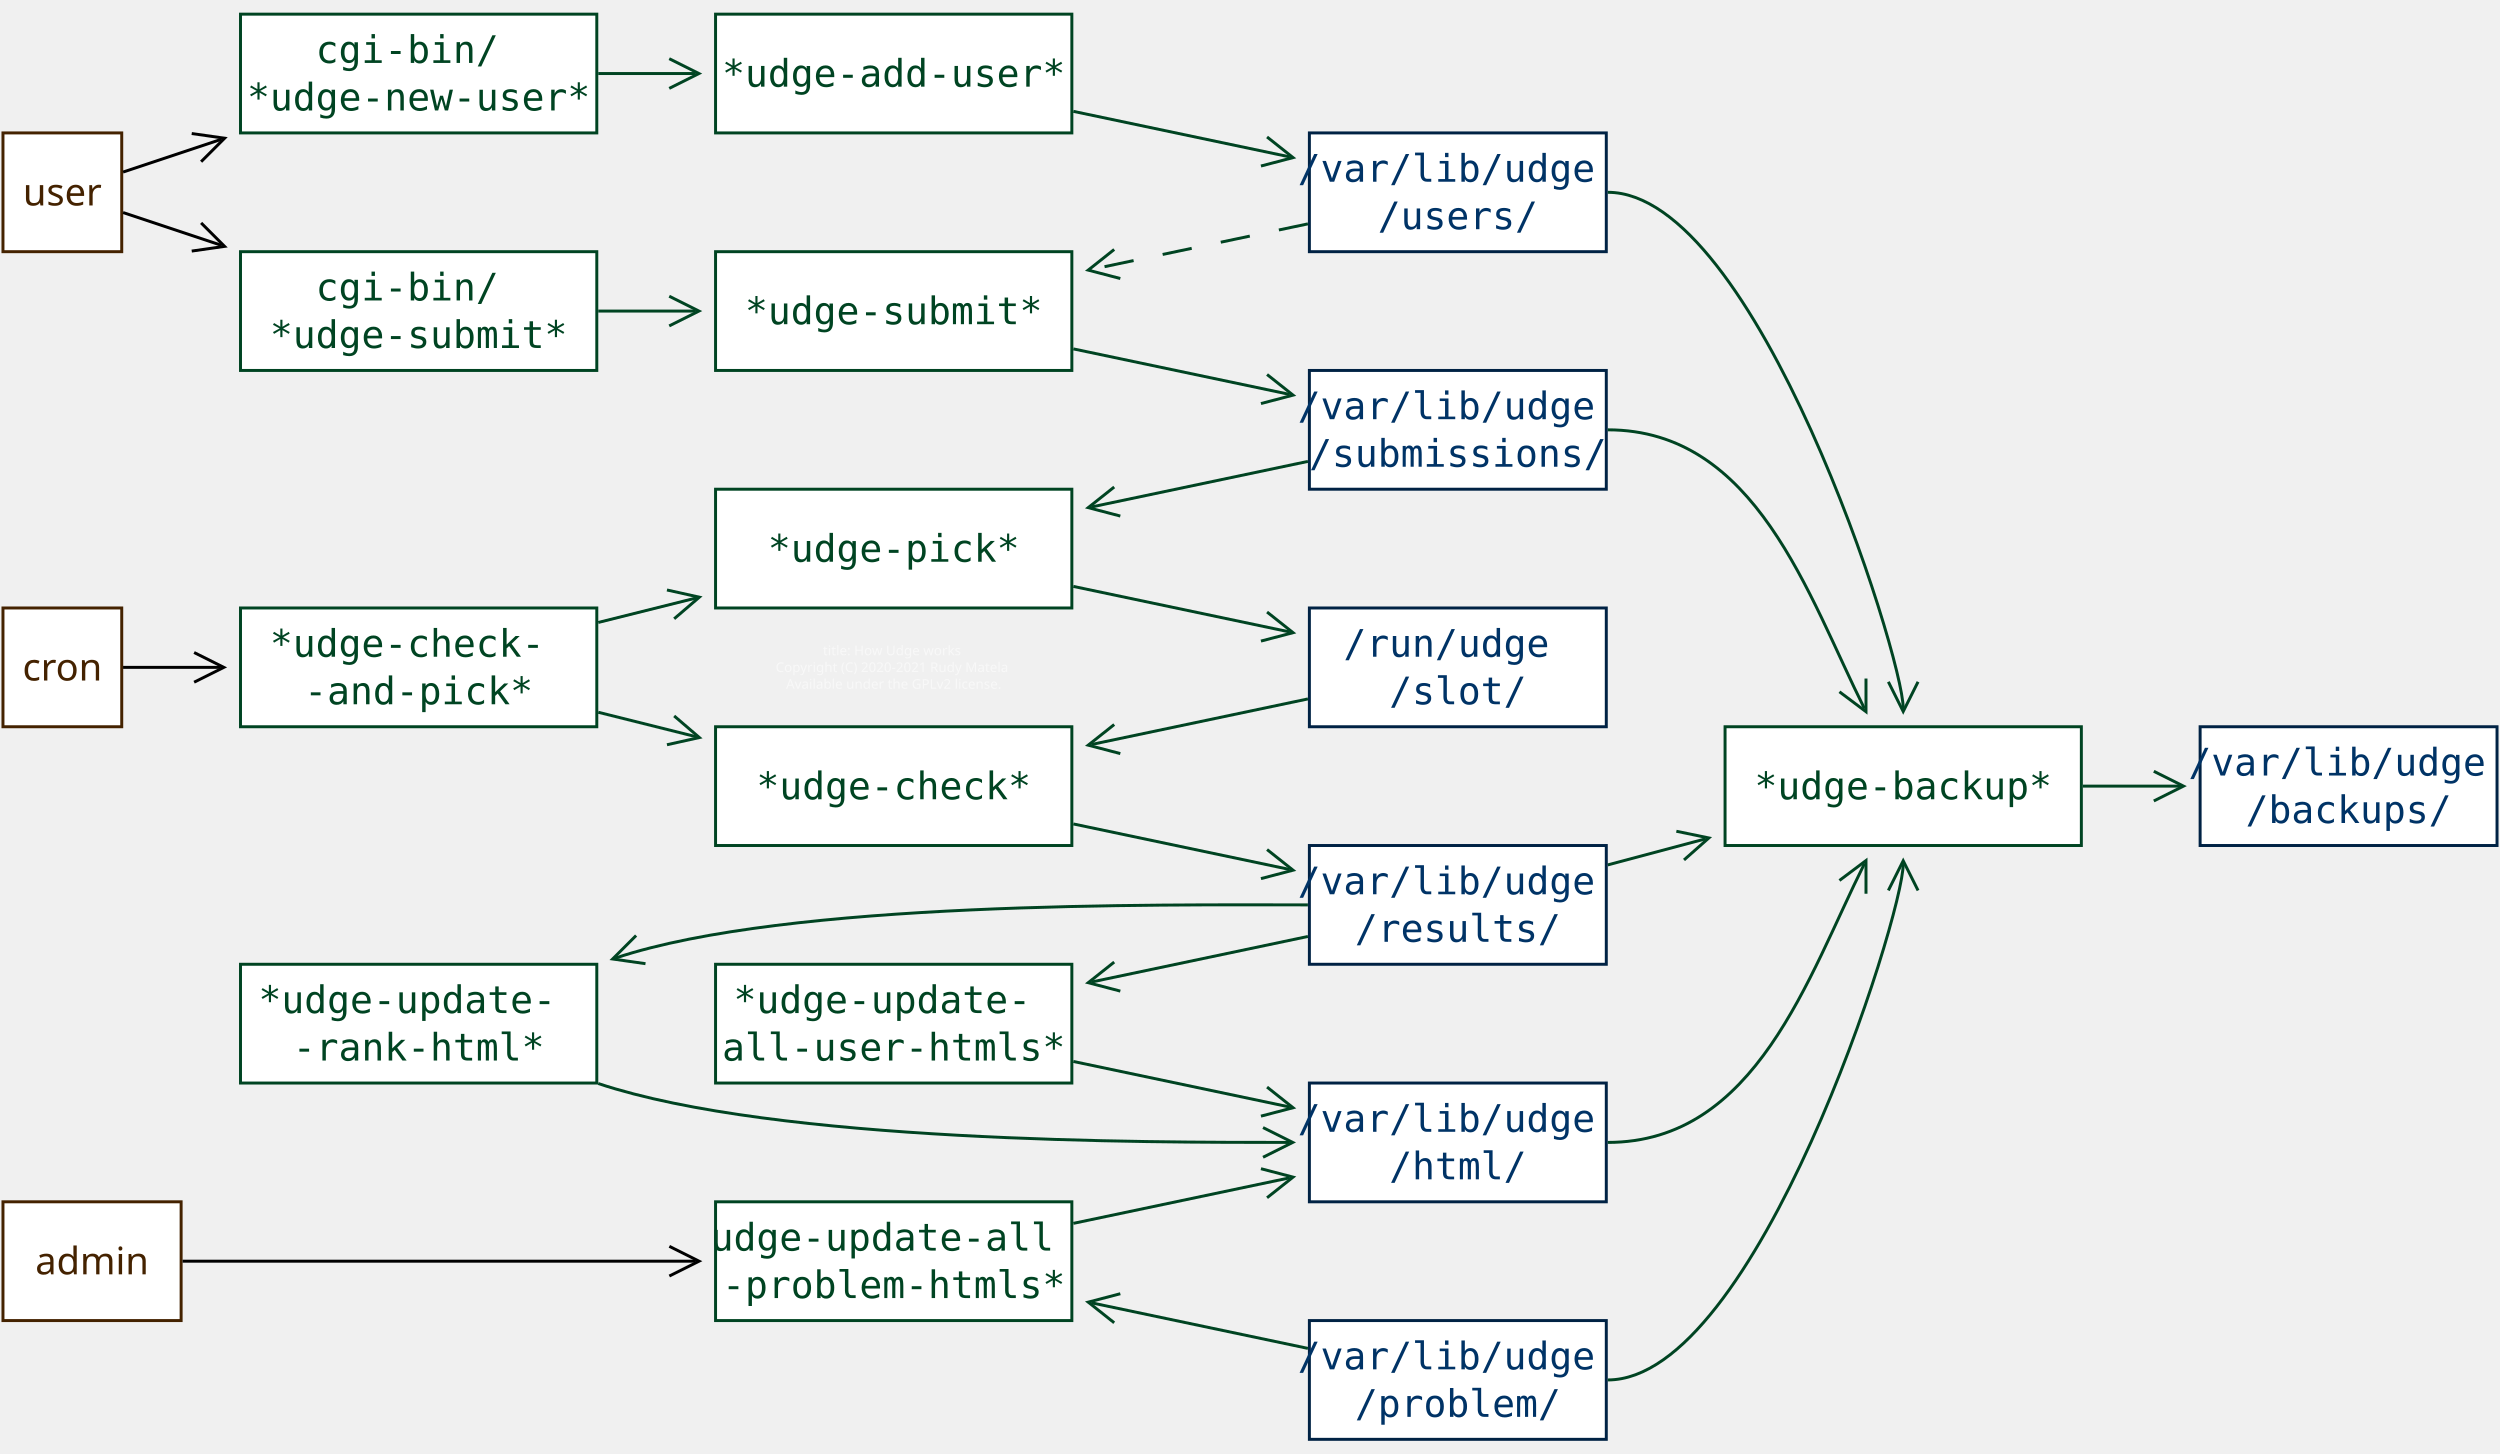
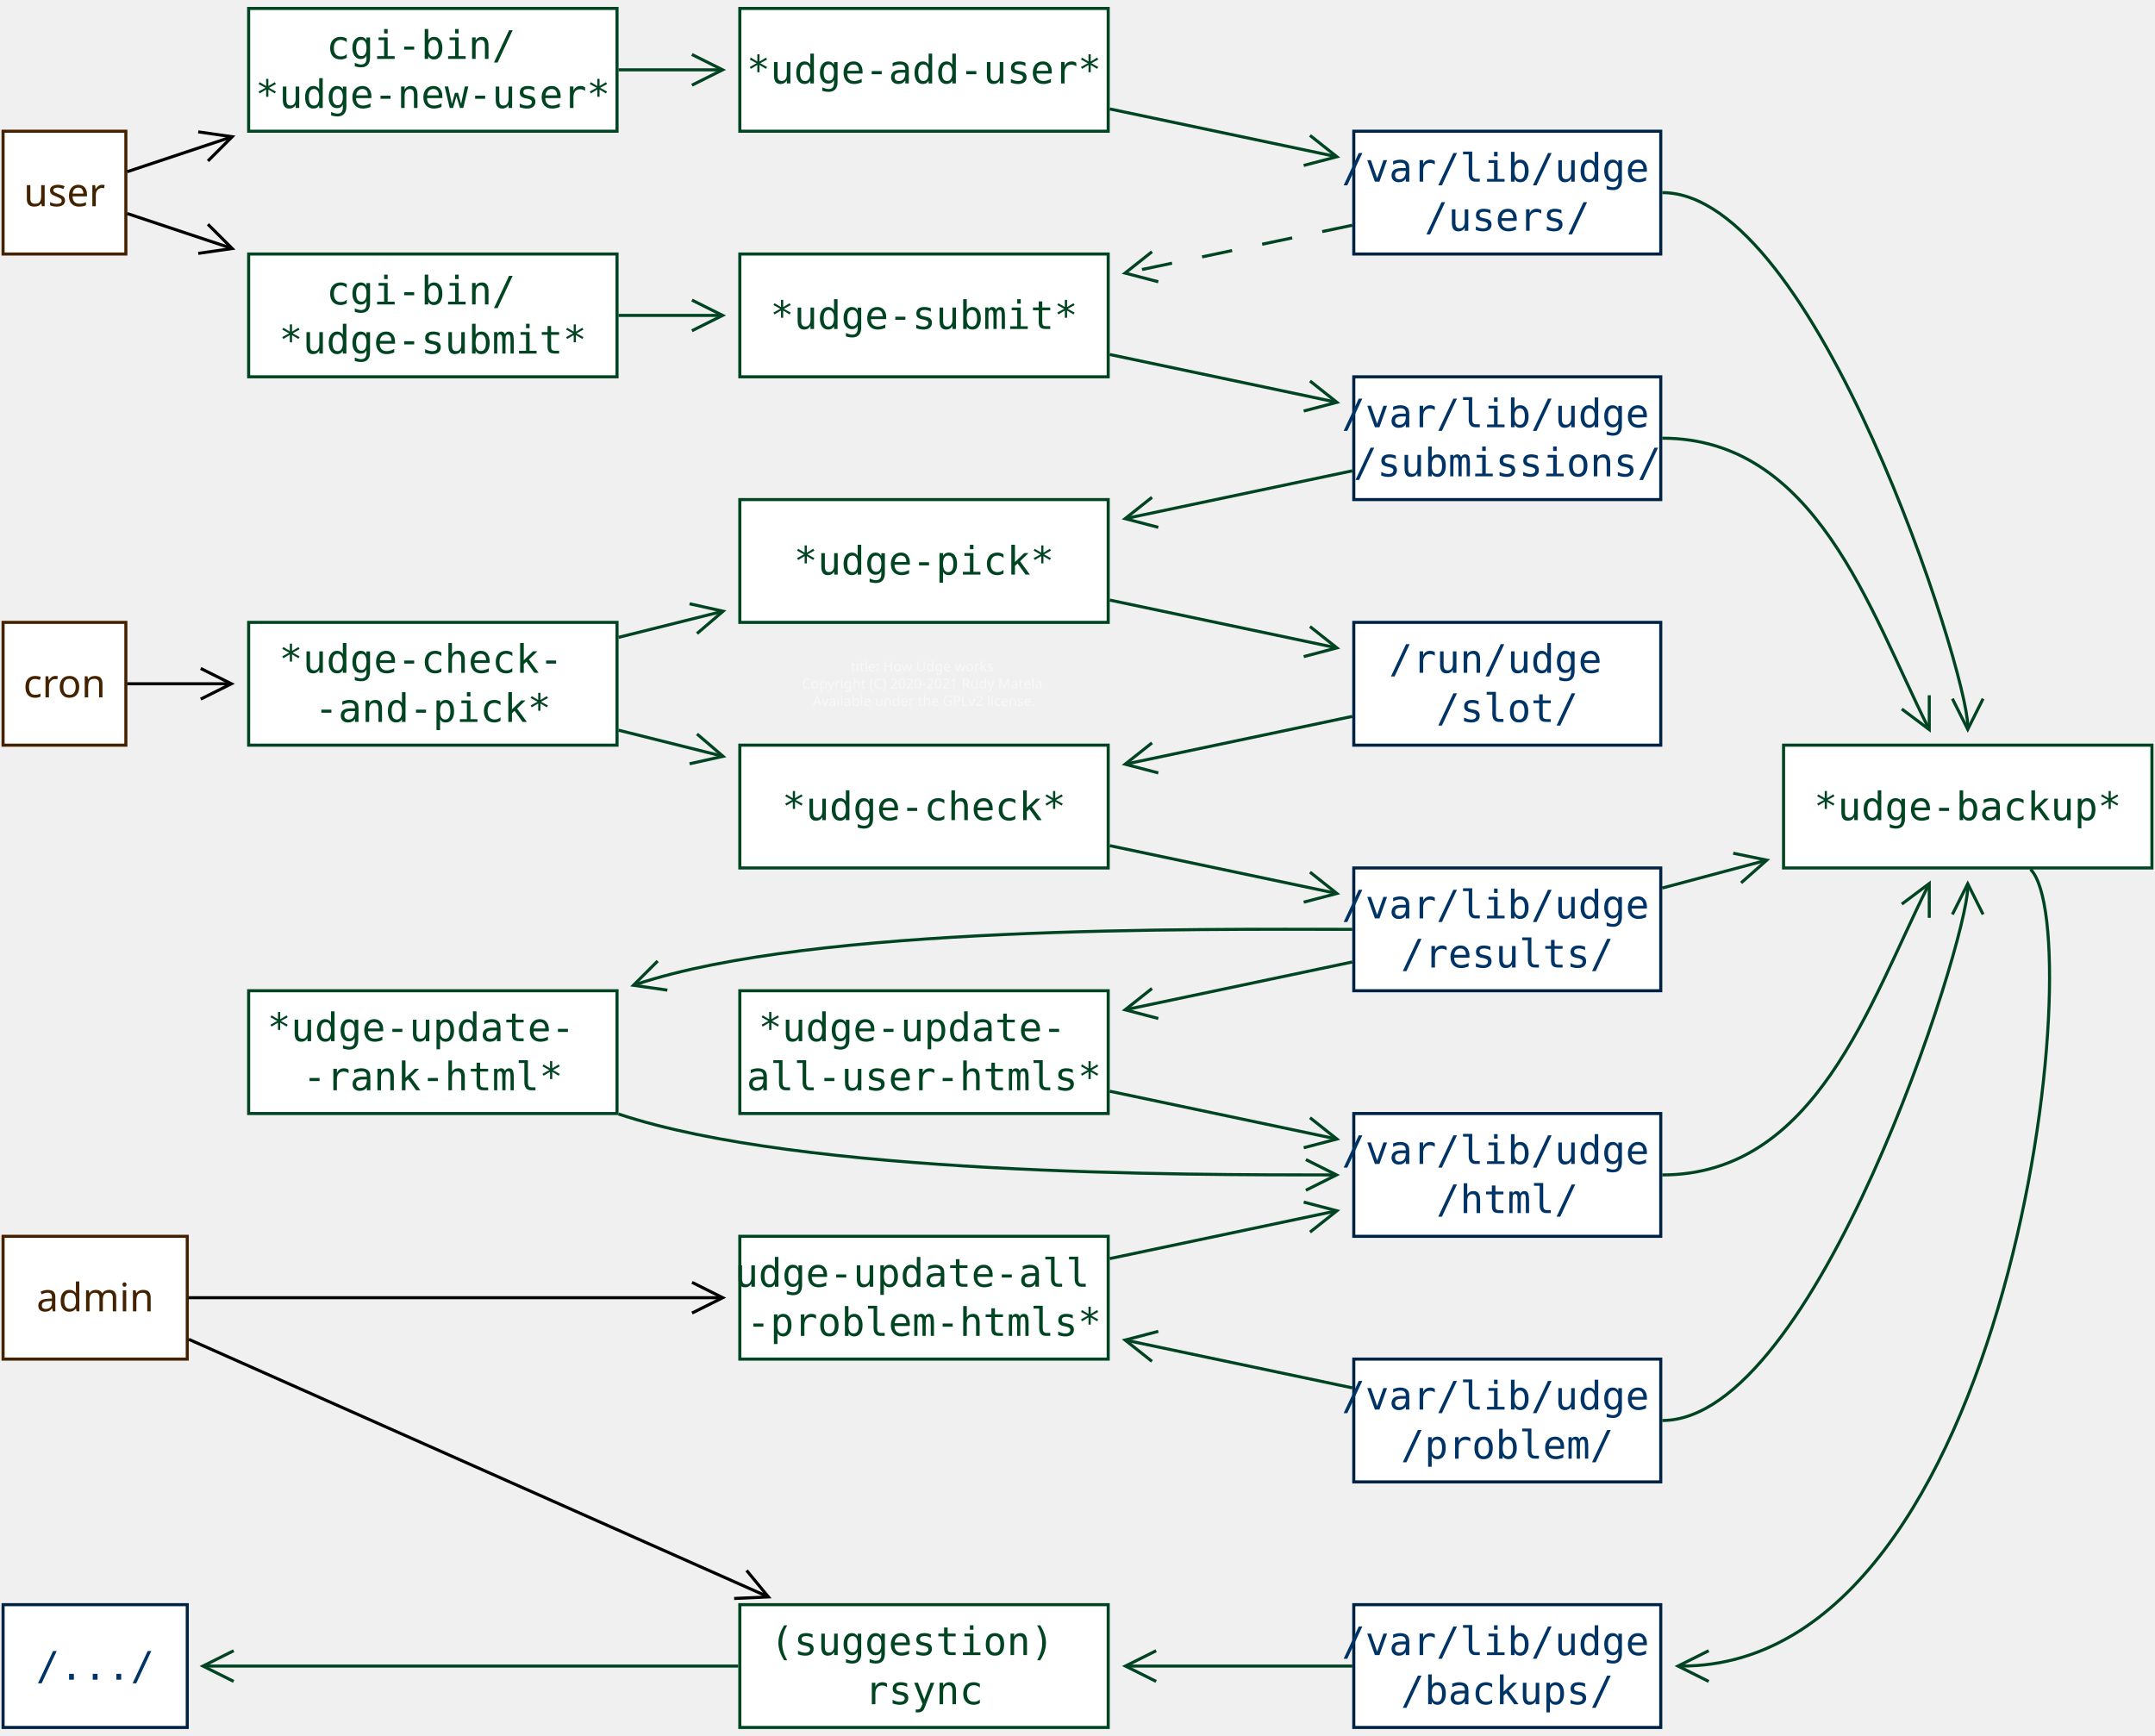
- <svg xmlns="http://www.w3.org/2000/svg" width="215mm" height="125mm" viewBox="-1 -1 842 482">
+ <svg xmlns="http://www.w3.org/2000/svg" width="180mm" height="145mm" viewBox="-1 -1 702 562">
  <g>
    <line style="fill: none; fill-opacity:0; stroke-width: 1; stroke: #004422" x1="540.482" y1="286.538" x2="573.467" y2="277.742" />
    <polyline style="fill: none; fill-opacity:0; stroke-width: 1; stroke: #004422" points="566.174,284.862 574.548,277.454 563.597,275.199 " />
  </g>
  <g>
    <rect style="fill: #ffffff" x="440" y="40" width="100" height="40" />
    <rect style="fill: none; fill-opacity:0; stroke-width: 1; stroke: #002244" x="440" y="40" width="100" height="40" />
  </g>
  <g>
    <rect style="fill: #ffffff" x="240" y="0" width="120" height="40" />
    <rect style="fill: none; fill-opacity:0; stroke-width: 1; stroke: #004422" x="240" y="0" width="120" height="40" />
  </g>
  <text font-size="12.8" style="fill: #004422;text-anchor:middle;font-family:monospace;font-style:normal;font-weight:normal" x="300" y="24.431">
    <tspan x="300" y="24.431">*udge-add-user*</tspan>
  </text>
  <text font-size="12.8" style="fill: #003366;text-anchor:middle;font-family:monospace;font-style:normal;font-weight:normal" x="490" y="56.431">
    <tspan x="490" y="56.431">/var/lib/udge</tspan>
    <tspan x="490" y="72.431">/users/</tspan>
  </text>
  <g>
    <rect style="fill: #ffffff" x="80" y="0" width="120" height="40" />
    <rect style="fill: none; fill-opacity:0; stroke-width: 1; stroke: #004422" x="80" y="0" width="120" height="40" />
  </g>
  <text font-size="12.8" style="fill: #004422;text-anchor:middle;font-family:monospace;font-style:normal;font-weight:normal" x="140" y="16.431">
    <tspan x="140" y="16.431">cgi-bin/</tspan>
    <tspan x="140" y="32.431">*udge-new-user*</tspan>
  </text>
  <g>
    <line style="fill: none; fill-opacity:0; stroke-width: 1; stroke: #004422" x1="200.488" y1="20" x2="233.276" y2="20" />
    <polyline style="fill: none; fill-opacity:0; stroke-width: 1; stroke: #004422" points="224.394,25 234.394,20 224.394,15 " />
  </g>
  <g>
    <line style="fill: none; fill-opacity:0; stroke-width: 1; stroke: #004422" x1="360.5" y1="32.737" x2="433.406" y2="48.085" />
    <polyline style="fill: none; fill-opacity:0; stroke-width: 1; stroke: #004422" points="423.684,51.148 434.5,48.316 425.744,41.363 " />
  </g>
  <g>
    <rect style="fill: #ffffff" x="440" y="120" width="100" height="40" />
    <rect style="fill: none; fill-opacity:0; stroke-width: 1; stroke: #002244" x="440" y="120" width="100" height="40" />
  </g>
  <text font-size="12.8" style="fill: #003366;text-anchor:middle;font-family:monospace;font-style:normal;font-weight:normal" x="490" y="136.431">
    <tspan x="490" y="136.431">/var/lib/udge</tspan>
    <tspan x="490" y="152.431">/submissions/</tspan>
  </text>
  <g>
    <rect style="fill: #ffffff" x="240" y="80" width="120" height="40" />
    <rect style="fill: none; fill-opacity:0; stroke-width: 1; stroke: #004422" x="240" y="80" width="120" height="40" />
  </g>
  <text font-size="12.8" style="fill: #004422;text-anchor:middle;font-family:monospace;font-style:normal;font-weight:normal" x="300" y="104.431">
    <tspan x="300" y="104.431">*udge-submit*</tspan>
  </text>
  <g>
    <line style="fill: none; fill-opacity:0; stroke-width: 1; stroke-dasharray: 10; stroke: #004422" x1="439.508" y1="70.63" x2="366.602" y2="85.978" />
    <polyline style="fill: none; fill-opacity:0; stroke-width: 1; stroke: #004422" points="374.264,79.256 365.508,86.209 376.324,89.041 " />
  </g>
  <g>
    <line style="fill: none; fill-opacity:0; stroke-width: 1; stroke: #004422" x1="360.5" y1="112.737" x2="433.406" y2="128.085" />
    <polyline style="fill: none; fill-opacity:0; stroke-width: 1; stroke: #004422" points="423.684,131.148 434.5,128.316 425.744,121.363 " />
  </g>
  <g>
    <rect style="fill: #ffffff" x="440" y="200" width="100" height="40" />
    <rect style="fill: none; fill-opacity:0; stroke-width: 1; stroke: #002244" x="440" y="200" width="100" height="40" />
  </g>
  <text font-size="12.8" style="fill: #003366;text-anchor:middle;font-family:monospace;font-style:normal;font-weight:normal" x="490" y="216.431">
    <tspan x="490" y="216.431">/run/udge</tspan>
    <tspan x="490" y="232.431">/slot/</tspan>
  </text>
  <g>
    <rect style="fill: #ffffff" x="440" y="280" width="100" height="40" />
    <rect style="fill: none; fill-opacity:0; stroke-width: 1; stroke: #002244" x="440" y="280" width="100" height="40" />
  </g>
  <text font-size="12.8" style="fill: #003366;text-anchor:middle;font-family:monospace;font-style:normal;font-weight:normal" x="490" y="296.431">
    <tspan x="490" y="296.431">/var/lib/udge</tspan>
    <tspan x="490" y="312.431">/results/</tspan>
  </text>
  <g>
    <rect style="fill: #ffffff" x="440" y="360" width="100" height="40" />
    <rect style="fill: none; fill-opacity:0; stroke-width: 1; stroke: #002244" x="440" y="360" width="100" height="40" />
  </g>
  <text font-size="12.8" style="fill: #003366;text-anchor:middle;font-family:monospace;font-style:normal;font-weight:normal" x="490" y="376.431">
    <tspan x="490" y="376.431">/var/lib/udge</tspan>
    <tspan x="490" y="392.431">/html/</tspan>
  </text>
  <g>
    <rect style="fill: #ffffff" x="80" y="80" width="120" height="40" />
    <rect style="fill: none; fill-opacity:0; stroke-width: 1; stroke: #004422" x="80" y="80" width="120" height="40" />
  </g>
  <text font-size="12.8" style="fill: #004422;text-anchor:middle;font-family:monospace;font-style:normal;font-weight:normal" x="140" y="96.431">
    <tspan x="140" y="96.431">cgi-bin/</tspan>
    <tspan x="140" y="112.431">*udge-submit*</tspan>
  </text>
  <g>
    <line style="fill: none; fill-opacity:0; stroke-width: 1; stroke: #004422" x1="200.488" y1="100" x2="233.276" y2="100" />
    <polyline style="fill: none; fill-opacity:0; stroke-width: 1; stroke: #004422" points="224.394,105 234.394,100 224.394,95 " />
  </g>
  <g>
    <rect style="fill: #ffffff" x="0" y="40" width="40" height="40" />
    <rect style="fill: none; fill-opacity:0; stroke-width: 1; stroke: #442200" x="0" y="40" width="40" height="40" />
  </g>
  <text font-size="12.8" style="fill: #442200;text-anchor:middle;font-family:sans-serif;font-style:normal;font-weight:normal" x="20" y="64.431">
    <tspan x="20" y="64.431">user</tspan>
  </text>
  <g>
    <line style="fill: none; fill-opacity:0; stroke-width: 1; stroke: #000000" x1="40.449" y1="53.184" x2="73.579" y2="42.141" />
    <polyline style="fill: none; fill-opacity:0; stroke-width: 1; stroke: #000000" points="66.734,49.693 74.639,41.787 63.571,40.206 " />
  </g>
  <g>
    <line style="fill: none; fill-opacity:0; stroke-width: 1; stroke: #000000" x1="40.449" y1="66.816" x2="73.579" y2="77.859" />
    <polyline style="fill: none; fill-opacity:0; stroke-width: 1; stroke: #000000" points="63.571,79.794 74.639,78.213 66.734,70.307 " />
  </g>
  <g>
    <rect style="fill: #ffffff" x="0" y="200" width="40" height="40" />
    <rect style="fill: none; fill-opacity:0; stroke-width: 1; stroke: #442200" x="0" y="200" width="40" height="40" />
  </g>
  <text font-size="12.8" style="fill: #442200;text-anchor:middle;font-family:sans-serif;font-style:normal;font-weight:normal" x="20" y="224.431">
    <tspan x="20" y="224.431">cron</tspan>
  </text>
  <g>
    <rect style="fill: #ffffff" x="240" y="160" width="120" height="40" />
    <rect style="fill: none; fill-opacity:0; stroke-width: 1; stroke: #004422" x="240" y="160" width="120" height="40" />
  </g>
  <text font-size="12.8" style="fill: #004422;text-anchor:middle;font-family:monospace;font-style:normal;font-weight:normal" x="300" y="184.431">
    <tspan x="300" y="184.431">*udge-pick*</tspan>
  </text>
  <g>
    <line style="fill: none; fill-opacity:0; stroke-width: 1; stroke: #004422" x1="439.508" y1="150.63" x2="366.602" y2="165.978" />
    <polyline style="fill: none; fill-opacity:0; stroke-width: 1; stroke: #004422" points="374.264,159.256 365.508,166.209 376.324,169.041 " />
  </g>
  <g>
    <line style="fill: none; fill-opacity:0; stroke-width: 1; stroke: #004422" x1="360.5" y1="192.737" x2="433.406" y2="208.085" />
    <polyline style="fill: none; fill-opacity:0; stroke-width: 1; stroke: #004422" points="423.684,211.148 434.5,208.316 425.744,201.363 " />
  </g>
  <g>
    <rect style="fill: #ffffff" x="240" y="240" width="120" height="40" />
    <rect style="fill: none; fill-opacity:0; stroke-width: 1; stroke: #004422" x="240" y="240" width="120" height="40" />
  </g>
  <text font-size="12.8" style="fill: #004422;text-anchor:middle;font-family:monospace;font-style:normal;font-weight:normal" x="300" y="264.431">
    <tspan x="300" y="264.431">*udge-check*</tspan>
  </text>
  <g>
    <line style="fill: none; fill-opacity:0; stroke-width: 1; stroke: #004422" x1="439.508" y1="230.63" x2="366.602" y2="245.978" />
    <polyline style="fill: none; fill-opacity:0; stroke-width: 1; stroke: #004422" points="374.264,239.256 365.508,246.209 376.324,249.041 " />
  </g>
  <g>
    <line style="fill: none; fill-opacity:0; stroke-width: 1; stroke: #004422" x1="360.5" y1="272.737" x2="433.406" y2="288.085" />
    <polyline style="fill: none; fill-opacity:0; stroke-width: 1; stroke: #004422" points="423.684,291.148 434.5,288.316 425.744,281.363 " />
  </g>
  <g>
    <rect style="fill: #ffffff" x="440" y="440" width="100" height="40" />
    <rect style="fill: none; fill-opacity:0; stroke-width: 1; stroke: #002244" x="440" y="440" width="100" height="40" />
  </g>
  <text font-size="12.8" style="fill: #003366;text-anchor:middle;font-family:monospace;font-style:normal;font-weight:normal" x="490" y="456.431">
    <tspan x="490" y="456.431">/var/lib/udge</tspan>
    <tspan x="490" y="472.431">/problem/</tspan>
  </text>
  <g>
    <rect style="fill: #ffffff" x="580" y="240" width="120" height="40" />
    <rect style="fill: none; fill-opacity:0; stroke-width: 1; stroke: #004422" x="580" y="240" width="120" height="40" />
  </g>
  <text font-size="12.8" style="fill: #004422;text-anchor:middle;font-family:monospace;font-style:normal;font-weight:normal" x="640" y="264.431">
    <tspan x="640" y="264.431">*udge-backup*</tspan>
  </text>
  <g>
-     <rect style="fill: #ffffff" x="740" y="240" width="100" height="40" />
-     <rect style="fill: none; fill-opacity:0; stroke-width: 1; stroke: #002244" x="740" y="240" width="100" height="40" />
-   </g>
-   <text font-size="12.8" style="fill: #003366;text-anchor:middle;font-family:monospace;font-style:normal;font-weight:normal" x="790" y="256.431">
-     <tspan x="790" y="256.431">/var/lib/udge</tspan>
-     <tspan x="790" y="272.431">/backups/</tspan>
-   </text>
-   <g>
-     <line style="fill: none; fill-opacity:0; stroke-width: 1; stroke: #004422" x1="700.507" y1="260" x2="733.282" y2="260" />
-     <polyline style="fill: none; fill-opacity:0; stroke-width: 1; stroke: #004422" points="724.4,265 734.4,260 724.4,255 " />
-   </g>
+     <rect style="fill: #ffffff" x="440" y="520" width="100" height="40" />
+     <rect style="fill: none; fill-opacity:0; stroke-width: 1; stroke: #002244" x="440" y="520" width="100" height="40" />
+   </g>
+   <text font-size="12.8" style="fill: #003366;text-anchor:middle;font-family:monospace;font-style:normal;font-weight:normal" x="490" y="536.431">
+     <tspan x="490" y="536.431">/var/lib/udge</tspan>
+     <tspan x="490" y="552.431">/backups/</tspan>
+   </text>
  <g>
    <rect style="fill: #ffffff" x="240" y="320" width="120" height="40" />
    <rect style="fill: none; fill-opacity:0; stroke-width: 1; stroke: #004422" x="240" y="320" width="120" height="40" />
  </g>
  <text font-size="12.8" style="fill: #004422;text-anchor:middle;font-family:monospace;font-style:normal;font-weight:normal" x="300" y="336.431">
    <tspan x="300" y="336.431">*udge-update-</tspan>
    <tspan x="300" y="352.431">all-user-htmls*</tspan>
  </text>
  <g>
    <line style="fill: none; fill-opacity:0; stroke-width: 1; stroke: #004422" x1="439.501" y1="310.632" x2="366.602" y2="325.979" />
    <polyline style="fill: none; fill-opacity:0; stroke-width: 1; stroke: #004422" points="374.264,319.257 365.508,326.21 376.324,329.042 " />
  </g>
  <g>
    <line style="fill: none; fill-opacity:0; stroke-width: 1; stroke: #004422" x1="360.5" y1="352.737" x2="433.406" y2="368.085" />
    <polyline style="fill: none; fill-opacity:0; stroke-width: 1; stroke: #004422" points="423.684,371.148 434.5,368.316 425.744,361.363 " />
  </g>
  <g>
    <rect style="fill: #ffffff" x="240" y="400" width="120" height="40" />
    <rect style="fill: none; fill-opacity:0; stroke-width: 1; stroke: #004422" x="240" y="400" width="120" height="40" />
  </g>
  <text font-size="12.8" style="fill: #004422;text-anchor:middle;font-family:monospace;font-style:normal;font-weight:normal" x="300" y="416.431">
    <tspan x="300" y="416.431">udge-update-all</tspan>
    <tspan x="300" y="432.431">-problem-htmls*</tspan>
  </text>
  <g>
    <line style="fill: none; fill-opacity:0; stroke-width: 1; stroke: #004422" x1="439.508" y1="449.37" x2="366.602" y2="434.022" />
    <polyline style="fill: none; fill-opacity:0; stroke-width: 1; stroke: #004422" points="376.324,430.959 365.508,433.791 374.264,440.744 " />
  </g>
  <g>
    <line style="fill: none; fill-opacity:0; stroke-width: 1; stroke: #004422" x1="360.5" y1="407.263" x2="433.406" y2="391.915" />
    <polyline style="fill: none; fill-opacity:0; stroke-width: 1; stroke: #004422" points="425.744,398.637 434.5,391.684 423.684,388.852 " />
  </g>
  <g>
    <rect style="fill: #ffffff" x="0" y="400" width="60" height="40" />
    <rect style="fill: none; fill-opacity:0; stroke-width: 1; stroke: #442200" x="0" y="400" width="60" height="40" />
  </g>
  <text font-size="12.8" style="fill: #442200;text-anchor:middle;font-family:sans-serif;font-style:normal;font-weight:normal" x="30" y="424.431">
    <tspan x="30" y="424.431">admin</tspan>
  </text>
  <g>
    <line style="fill: none; fill-opacity:0; stroke-width: 1; stroke: #000000" x1="60.495" y1="420" x2="233.317" y2="420" />
    <polyline style="fill: none; fill-opacity:0; stroke-width: 1; stroke: #000000" points="224.435,425 234.435,420 224.435,415 " />
  </g>
  <g>
    <rect style="fill: #ffffff" x="80" y="200" width="120" height="40" />
    <rect style="fill: none; fill-opacity:0; stroke-width: 1; stroke: #004422" x="80" y="200" width="120" height="40" />
  </g>
  <text font-size="12.8" style="fill: #004422;text-anchor:middle;font-family:monospace;font-style:normal;font-weight:normal" x="140" y="216.431">
    <tspan x="140" y="216.431">*udge-check-</tspan>
    <tspan x="140" y="232.431">-and-pick*</tspan>
  </text>
  <g>
    <line style="fill: none; fill-opacity:0; stroke-width: 1; stroke: #004422" x1="200.488" y1="204.878" x2="233.462" y2="196.635" />
    <polyline style="fill: none; fill-opacity:0; stroke-width: 1; stroke: #004422" points="226.058,203.639 234.546,196.363 223.632,193.938 " />
  </g>
  <g>
    <line style="fill: none; fill-opacity:0; stroke-width: 1; stroke: #004422" x1="200.488" y1="235.122" x2="233.462" y2="243.365" />
    <polyline style="fill: none; fill-opacity:0; stroke-width: 1; stroke: #004422" points="223.632,246.062 234.546,243.637 226.058,236.361 " />
  </g>
  <g>
    <line style="fill: none; fill-opacity:0; stroke-width: 1; stroke: #000000" x1="40.449" y1="220" x2="73.259" y2="220" />
    <polyline style="fill: none; fill-opacity:0; stroke-width: 1; stroke: #000000" points="64.377,225 74.377,220 64.377,215 " />
  </g>
  <g>
    <rect style="fill: #ffffff" x="80" y="320" width="120" height="40" />
    <rect style="fill: none; fill-opacity:0; stroke-width: 1; stroke: #004422" x="80" y="320" width="120" height="40" />
  </g>
  <text font-size="12.8" style="fill: #004422;text-anchor:middle;font-family:monospace;font-style:normal;font-weight:normal" x="140" y="336.431">
    <tspan x="140" y="336.431">*udge-update-</tspan>
    <tspan x="140" y="352.431">-rank-html*</tspan>
  </text>
  <g>
    <path style="fill: none; fill-opacity:0; stroke-width: 1; stroke: #004422" d="M 439.504 300 C 389.504,300 264.275,298.575 206.396,317.868" />
    <polyline style="fill: none; fill-opacity:0; stroke-width: 1; stroke: #004422" points="213.241,310.316 205.335,318.222 216.403,319.803 " />
  </g>
  <g>
    <path style="fill: none; fill-opacity:0; stroke-width: 1; stroke: #004422" d="M 200.48 360.16 C 260.48,380.16 385.504,380 433.268,380" />
    <polyline style="fill: none; fill-opacity:0; stroke-width: 1; stroke: #004422" points="424.386,385 434.386,380 424.386,375 " />
  </g>
  <g>
    <path style="fill: none; fill-opacity:0; stroke-width: 1; stroke: #004422" d="M 540.491 460 C 590.491,460 640,304.02 640,286.256" />
    <polyline style="fill: none; fill-opacity:0; stroke-width: 1; stroke: #004422" points="645,295.138 640,285.138 635,295.138 " />
  </g>
  <g>
    <path style="fill: none; fill-opacity:0; stroke-width: 1; stroke: #004422" d="M 540.486 380 C 590.486,380 607.966,324.069 626.966,286.069" />
    <polyline style="fill: none; fill-opacity:0; stroke-width: 1; stroke: #004422" points="627.466,296.249 627.466,285.069 618.521,291.777 " />
  </g>
  <g>
    <path style="fill: none; fill-opacity:0; stroke-width: 1; stroke: #004422" d="M 540.486 140 C 590.486,140 607.966,195.931 626.966,233.931" />
    <polyline style="fill: none; fill-opacity:0; stroke-width: 1; stroke: #004422" points="618.521,228.223 627.466,234.931 627.466,223.751 " />
  </g>
  <g>
    <path style="fill: none; fill-opacity:0; stroke-width: 1; stroke: #004422" d="M 540.491 60 C 590.491,60 640,215.98 640,233.744" />
    <polyline style="fill: none; fill-opacity:0; stroke-width: 1; stroke: #004422" points="635,224.862 640,234.862 645,224.862 " />
  </g>
  <text font-size="4.516" style="fill: #f8f8f8;text-anchor:middle;font-family:sans-serif;font-style:normal;font-weight:normal" x="300" y="215.919">
    <tspan x="300" y="215.919">title: How Udge works</tspan>
    <tspan x="300" y="221.563">Copyright (C) 2020-2021 Rudy Matela</tspan>
    <tspan x="300" y="227.208">Available under the GPLv2 license.</tspan>
  </text>
+   <g>
+     <path style="fill: none; fill-opacity:0; stroke-width: 1; stroke: #004422" d="M 660.454 280.454 C 680.454,300.454 654.495,540 546.731,540" />
+     <polyline style="fill: none; fill-opacity:0; stroke-width: 1; stroke: #004422" points="555.613,535 545.613,540 555.613,545 " />
+   </g>
+   <g>
+     <rect style="fill: #ffffff" x="240" y="520" width="120" height="40" />
+     <rect style="fill: none; fill-opacity:0; stroke-width: 1; stroke: #004422" x="240" y="520" width="120" height="40" />
+   </g>
+   <text font-size="12.8" style="fill: #004422;text-anchor:middle;font-family:monospace;font-style:normal;font-weight:normal" x="300" y="536.431">
+     <tspan x="300" y="536.431">(suggestion)</tspan>
+     <tspan x="300" y="552.431">rsync</tspan>
+   </text>
+   <g>
+     <line style="fill: none; fill-opacity:0; stroke-width: 1; stroke: #000000" x1="60.495" y1="433.553" x2="248.291" y2="517.018" />
+     <polyline style="fill: none; fill-opacity:0; stroke-width: 1; stroke: #000000" points="238.144,517.98 249.312,517.472 242.205,508.842 " />
+   </g>
+   <g>
+     <line style="fill: none; fill-opacity:0; stroke-width: 1; stroke: #004422" x1="439.508" y1="540" x2="366.736" y2="540" />
+     <polyline style="fill: none; fill-opacity:0; stroke-width: 1; stroke: #004422" points="375.618,535 365.618,540 375.618,545 " />
+   </g>
+   <g>
+     <line style="fill: none; fill-opacity:0; stroke-width: 1; stroke: #004422" x1="239.495" y1="540" x2="66.236" y2="540" />
+     <polyline style="fill: none; fill-opacity:0; stroke-width: 1; stroke: #004422" points="75.118,535 65.118,540 75.118,545 " />
+   </g>
+   <g>
+     <rect style="fill: #ffffff" x="0" y="520" width="60" height="40" />
+     <rect style="fill: none; fill-opacity:0; stroke-width: 1; stroke: #002244" x="0" y="520" width="60" height="40" />
+   </g>
+   <text font-size="12.8" style="fill: #003366;text-anchor:middle;font-family:monospace;font-style:normal;font-weight:normal" x="30" y="544.431">
+     <tspan x="30" y="544.431">/.../</tspan>
+   </text>
</svg>
